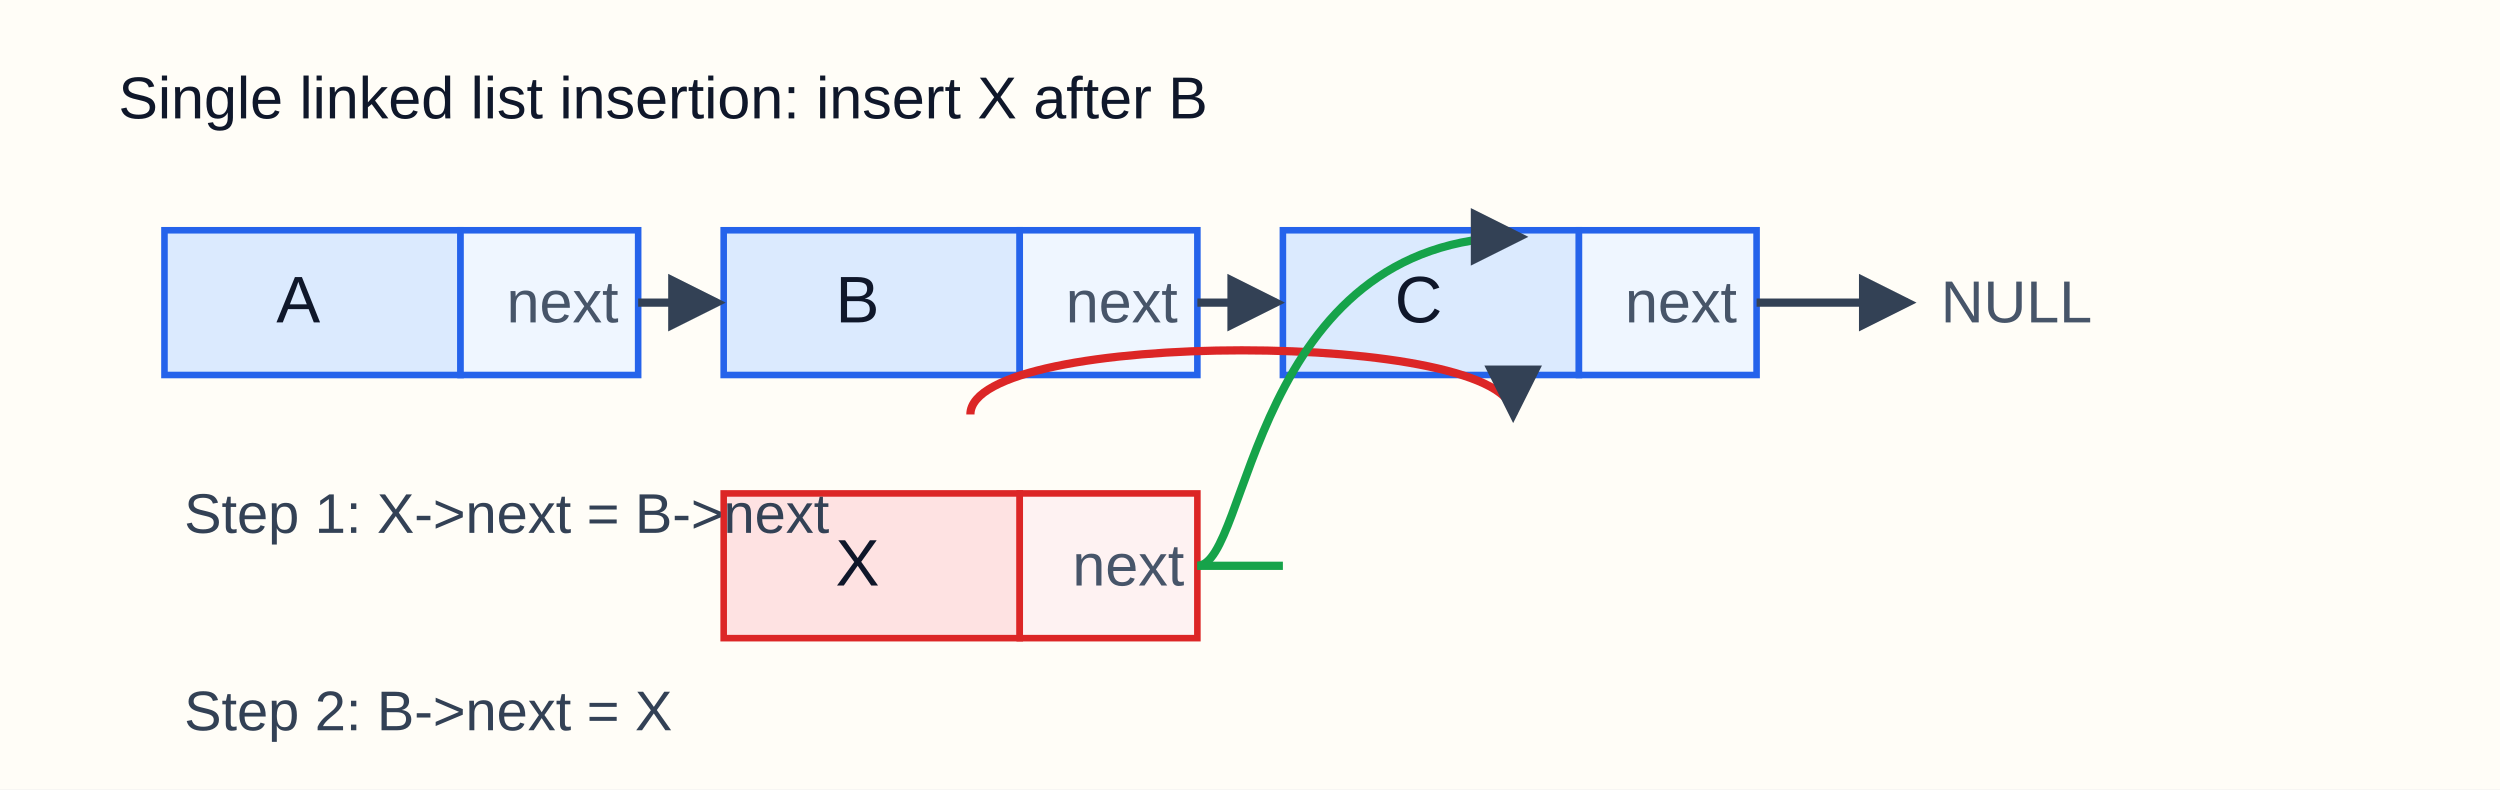
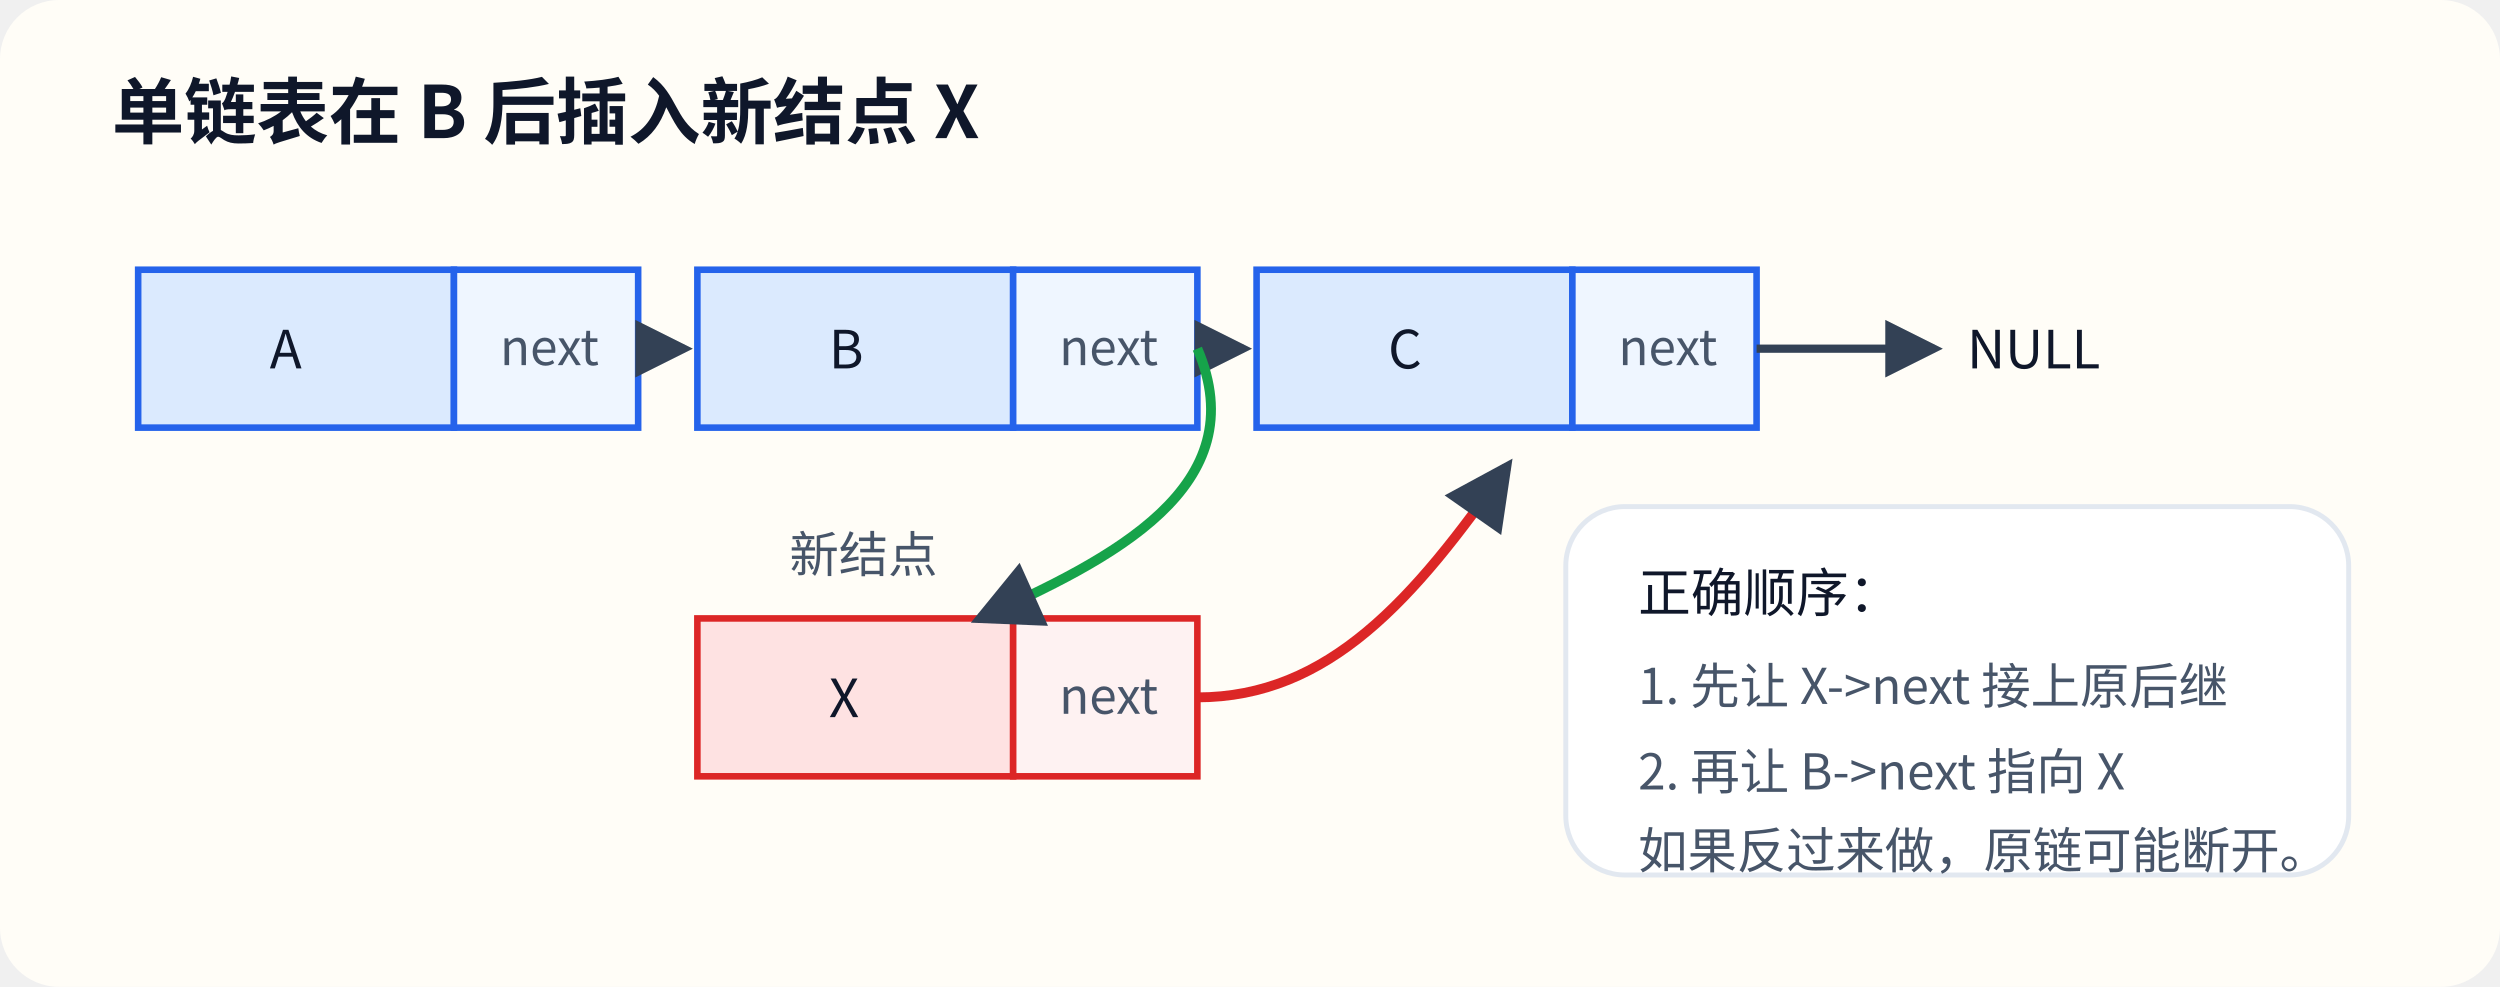
- <svg xmlns="http://www.w3.org/2000/svg" width="760" height="240" viewBox="0 0 760 240">
+ <svg xmlns="http://www.w3.org/2000/svg" width="760" height="300" viewBox="0 0 760 300">
  <defs>
-     <marker id="arrow" viewBox="0 0 10 10" refX="8.5" refY="5" markerWidth="7" markerHeight="7" orient="auto-start-reverse">
-       <path d="M 0 0 L 10 5 L 0 10 z" fill="#334155" />
+     <style>
+       .bg { fill: #fffdf7; }
+       .title {
+         font-family: "PingFang SC", "Noto Sans CJK SC", "Microsoft YaHei", sans-serif;
+         font-size: 22px;
+         font-weight: 700;
+         fill: #0f172a;
+       }
+       .text {
+         font-family: "PingFang SC", "Noto Sans CJK SC", "Microsoft YaHei", sans-serif;
+         font-size: 16px;
+         fill: #0f172a;
+       }
+       .small {
+         font-family: "PingFang SC", "Noto Sans CJK SC", "Microsoft YaHei", sans-serif;
+         font-size: 15px;
+         fill: #475569;
+       }
+       .note { fill: #ffffff; stroke: #e2e8f0; stroke-width: 1.5; }
+     </style>
+     <marker id="arrow" viewBox="0 0 10 10" refX="8.5" refY="5" markerWidth="7" markerHeight="7" orient="auto">
+       <path d="M0 0L10 5L0 10Z" fill="#334155" />
    </marker>
  </defs>
-   <rect width="760" height="240" fill="#fffdf7" />
-   <g font-family="Arial, sans-serif" font-size="18" fill="#0f172a">
-     <text x="36" y="36">Single linked list insertion: insert X after B</text>
-   </g>
-   <g transform="translate(50,70)">
-     <g>
-       <rect x="0" y="0" width="90" height="44" fill="#dbeafe" stroke="#2563eb" stroke-width="2" />
-       <rect x="90" y="0" width="54" height="44" fill="#eff6ff" stroke="#2563eb" stroke-width="2" />
-       <text x="34" y="28" font-family="Arial, sans-serif" font-size="20" fill="#0f172a">A</text>
-       <text x="104" y="28" font-family="Arial, sans-serif" font-size="18" fill="#475569">next</text>
+   <rect class="bg" width="760" height="300" rx="18" />
+   <text class="title" x="34" y="42">单链表在 B 后插入新结点 X</text>
+   <g transform="translate(42,82)">
+     <g transform="translate(0,0)">
+       <rect x="0" y="0" width="96" height="48" fill="#dbeafe" stroke="#2563eb" stroke-width="2" />
+       <rect x="96" y="0" width="56" height="48" fill="#eff6ff" stroke="#2563eb" stroke-width="2" />
+       <text class="text" x="40" y="30">A</text>
+       <text class="small" x="110" y="29">next</text>
    </g>
    <g transform="translate(170,0)">
-       <rect x="0" y="0" width="90" height="44" fill="#dbeafe" stroke="#2563eb" stroke-width="2" />
-       <rect x="90" y="0" width="54" height="44" fill="#eff6ff" stroke="#2563eb" stroke-width="2" />
-       <text x="34" y="28" font-family="Arial, sans-serif" font-size="20" fill="#0f172a">B</text>
-       <text x="104" y="28" font-family="Arial, sans-serif" font-size="18" fill="#475569">next</text>
+       <rect x="0" y="0" width="96" height="48" fill="#dbeafe" stroke="#2563eb" stroke-width="2" />
+       <rect x="96" y="0" width="56" height="48" fill="#eff6ff" stroke="#2563eb" stroke-width="2" />
+       <text class="text" x="40" y="30">B</text>
+       <text class="small" x="110" y="29">next</text>
    </g>
    <g transform="translate(340,0)">
-       <rect x="0" y="0" width="90" height="44" fill="#dbeafe" stroke="#2563eb" stroke-width="2" />
-       <rect x="90" y="0" width="54" height="44" fill="#eff6ff" stroke="#2563eb" stroke-width="2" />
-       <text x="34" y="28" font-family="Arial, sans-serif" font-size="20" fill="#0f172a">C</text>
-       <text x="104" y="28" font-family="Arial, sans-serif" font-size="18" fill="#475569">next</text>
+       <rect x="0" y="0" width="96" height="48" fill="#dbeafe" stroke="#2563eb" stroke-width="2" />
+       <rect x="96" y="0" width="56" height="48" fill="#eff6ff" stroke="#2563eb" stroke-width="2" />
+       <text class="text" x="40" y="30">C</text>
+       <text class="small" x="110" y="29">next</text>
    </g>
-     <line x1="144" y1="22" x2="168" y2="22" stroke="#334155" stroke-width="2.5" marker-end="url(#arrow)" />
-     <line x1="314" y1="22" x2="338" y2="22" stroke="#334155" stroke-width="2.5" marker-end="url(#arrow)" />
-     <line x1="484" y1="22" x2="530" y2="22" stroke="#334155" stroke-width="2.5" marker-end="url(#arrow)" />
-     <text x="540" y="28" font-family="Arial, sans-serif" font-size="18" fill="#475569">NULL</text>
+     <line x1="152" y1="24" x2="166" y2="24" stroke="#334155" stroke-width="2.5" marker-end="url(#arrow)" />
+     <line x1="322" y1="24" x2="336" y2="24" stroke="#334155" stroke-width="2.5" marker-end="url(#arrow)" />
+     <line x1="492" y1="24" x2="546" y2="24" stroke="#334155" stroke-width="2.5" marker-end="url(#arrow)" />
+     <text class="text" x="556" y="30">NULL</text>
  </g>
-   <g transform="translate(50,150)">
-     <rect x="170" y="0" width="90" height="44" fill="#fee2e2" stroke="#dc2626" stroke-width="2" />
-     <rect x="260" y="0" width="54" height="44" fill="#fef2f2" stroke="#dc2626" stroke-width="2" />
-     <text x="204" y="28" font-family="Arial, sans-serif" font-size="20" fill="#0f172a">X</text>
-     <text x="276" y="28" font-family="Arial, sans-serif" font-size="18" fill="#475569">next</text>
-     <path d="M 245 -24 C 245 -50, 410 -50, 410 -24" fill="none" stroke="#dc2626" stroke-width="2.5" marker-end="url(#arrow)" />
-     <path d="M 314 22 C 340 22, 340 22, 340 22" fill="none" stroke="#16a34a" stroke-width="2.5" />
-     <path d="M 314 22 C 330 22, 330 -78, 412 -78" fill="none" stroke="#16a34a" stroke-width="2.5" marker-end="url(#arrow)" />
-     <text x="6" y="12" font-family="Arial, sans-serif" font-size="17" fill="#334155">Step 1: X-&gt;next = B-&gt;next</text>
-     <text x="6" y="72" font-family="Arial, sans-serif" font-size="17" fill="#334155">Step 2: B-&gt;next = X</text>
+   <g transform="translate(212,188)">
+     <rect x="0" y="0" width="96" height="48" fill="#fee2e2" stroke="#dc2626" stroke-width="2" />
+     <rect x="96" y="0" width="56" height="48" fill="#fef2f2" stroke="#dc2626" stroke-width="2" />
+     <text class="text" x="40" y="30">X</text>
+     <text class="small" x="110" y="29">next</text>
+     <text class="small" x="28" y="-14" fill="#dc2626">新结点</text>
  </g>
+   <path d="M364 212 C404 212, 430 182, 458 142" fill="none" stroke="#dc2626" stroke-width="3" marker-end="url(#arrow)" />
+   <path d="M364 106 C382 148, 338 170, 298 188" fill="none" stroke="#16a34a" stroke-width="3" marker-end="url(#arrow)" />
+   <rect class="note" x="476" y="154" width="238" height="112" rx="18" />
+   <text class="text" x="498" y="186">正确顺序：</text>
+   <text class="small" x="498" y="214">1. 先让 X-&gt;next 接上原后继</text>
+   <text class="small" x="498" y="240">2. 再让 B-&gt;next 指向 X</text>
+   <text class="small" x="498" y="264">如果反过来做，原链可能断开。</text>
</svg>
